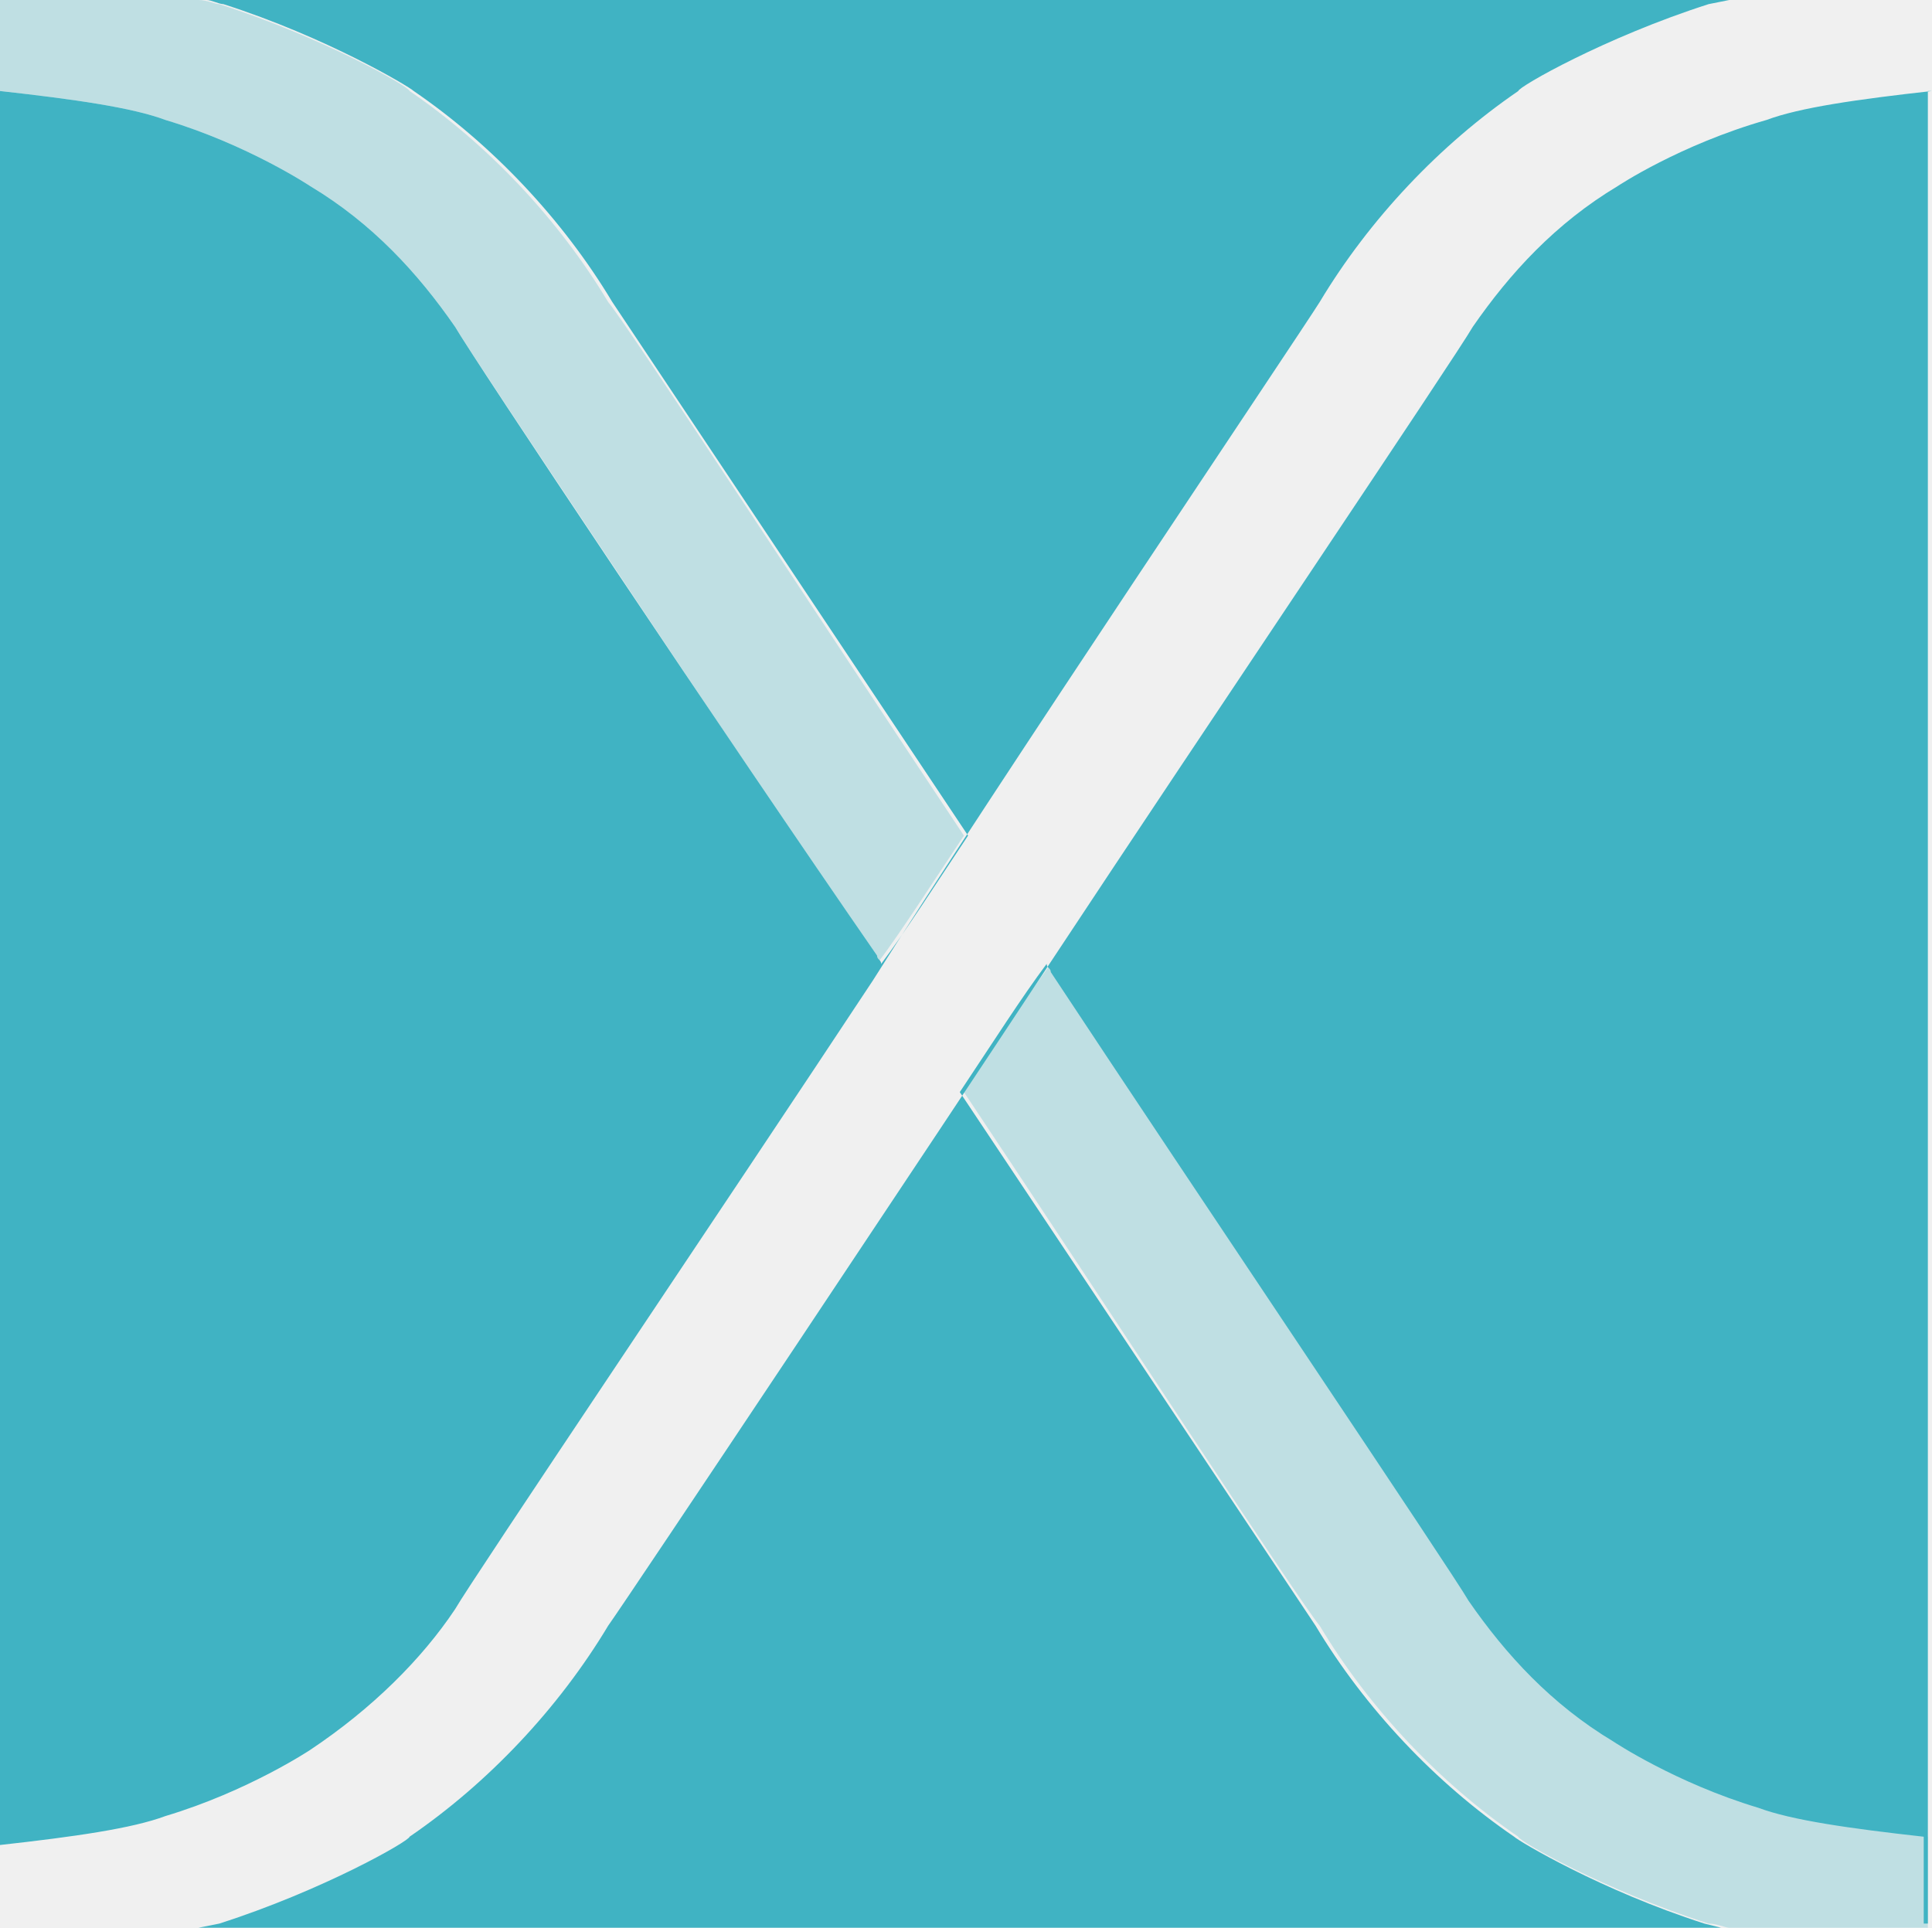
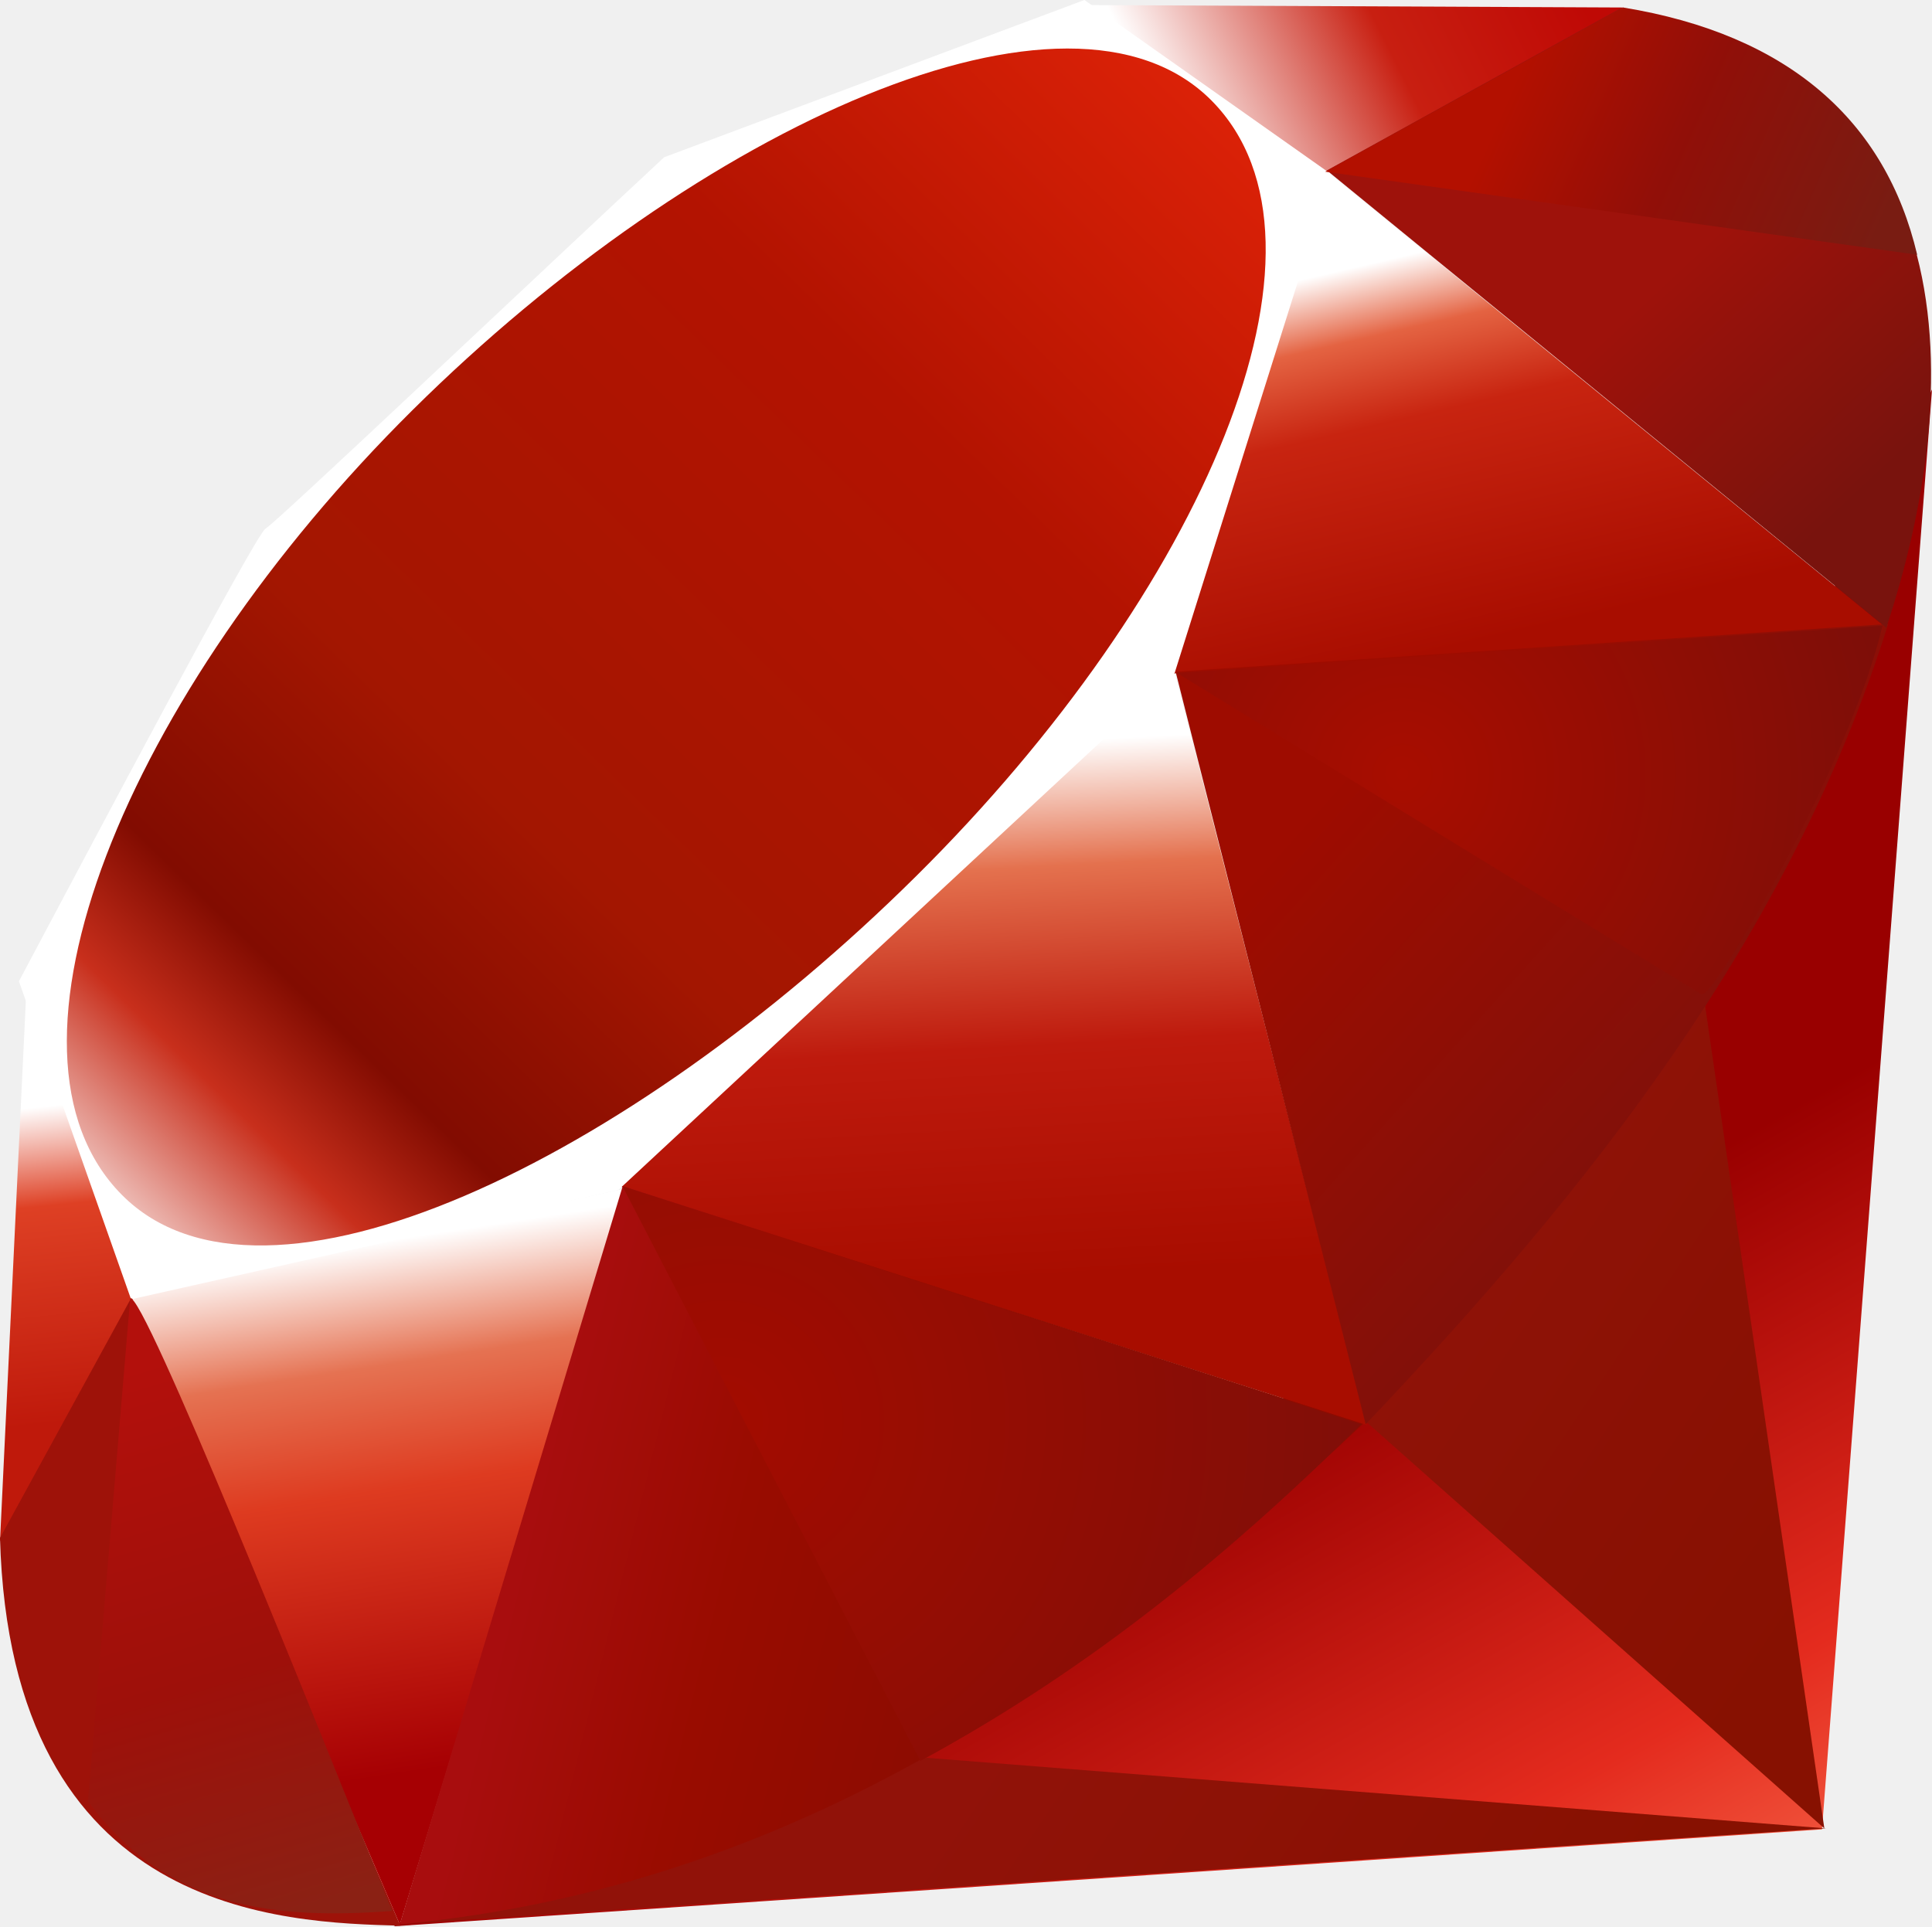
- <svg xmlns="http://www.w3.org/2000/svg" version="1.1" id="Calque_1" x="0px" y="0px" viewBox="0 0 46.7 46.6" width="150" height="149.679" xml:space="preserve">
-   <defs id="defs13">
- 	
- 	
- 	
- </defs>
-   <style type="text/css" id="style2">
- 	.st0{fill:#40B3C3;}
- 	.st1{opacity:0.28;fill:#40B3C3;}
- </style>
-   <path id="path4143_3_" class="st0" d="m 5,0 c 0.1,0 0.3,0.1 0.4,0.1 2.5,0.8 4.5,2 4.6,2.1 1.9,1.3 3.6,3.1 4.8,5.1 0.4,0.6 5.2,7.8 8.6,12.9 -0.8,1.2 -1.5,2.3 -2.1,3.1 0,-0.1 -0.1,-0.1 -0.1,-0.2 C 17.6,17.9 11.4,8.6 11,7.9 10.1,6.6 9,5.4 7.5,4.5 7.5,4.5 6,3.5 4,2.9 3.2,2.6 1.8,2.4 0,2.2 V 44.6 C 1.8,44.4 3.2,44.2 4,43.9 6,43.3 7.5,42.3 7.5,42.3 9,41.3 10.2,40.1 11,38.9 11.4,38.2 17.6,29 21.1,23.7 24,19.1 31.4,8.1 31.9,7.3 c 1.2,-2 2.9,-3.8 4.8,-5.1 0,-0.1 2.1,-1.3 4.6,-2.1 L 41.8,0 Z m 41.7,2.2 c -1.8,0.2 -3.2,0.4 -4,0.7 -2.1,0.6 -3.6,1.6 -3.6,1.6 -1.5,0.9 -2.6,2.1 -3.5,3.4 -0.4,0.7 -6.6,9.9 -10.1,15.2 -2.9,4.4 -10.3,15.5 -10.8,16.2 -1.2,2 -2.9,3.8 -4.8,5.1 0,0.1 -2.1,1.3 -4.6,2.1 l -0.5,0.1 h 36.8 l -0.4,-0.1 c -2.5,-0.8 -4.5,-2 -4.6,-2.1 -1.9,-1.3 -3.6,-3.1 -4.8,-5.1 -0.4,-0.6 -5.2,-7.8 -8.6,-12.9 0.8,-1.2 1.5,-2.3 2.1,-3.1 0,0.1 0.1,0.1 0.1,0.2 3.5,5.3 9.7,14.5 10.1,15.2 0.9,1.3 2,2.5 3.5,3.4 0,0 1.5,1 3.5,1.6 0.8,0.3 2.2,0.5 4,0.7 v 2.1 h 0.1 V 2.2 Z" />
-   <path id="path7-3_4_" class="st1" d="m 25.4,23.3 c -0.6,0.8 -1.3,1.9 -2.1,3.1 3.4,5.1 8.1,12.3 8.6,12.9 1.2,2 2.9,3.8 4.8,5.1 0,0.1 2.1,1.3 4.6,2.1 0.2,0 0.4,0.1 0.5,0.1 h 4.8 V 44.4 C 44.8,44.2 43.4,44 42.6,43.7 40.6,43.1 39.1,42.1 39.1,42.1 37.6,41.2 36.5,40 35.6,38.7 35.2,38 29,28.8 25.5,23.5 v 0 c 0,0 0,-0.1 -0.1,-0.2 M 4.8,0 H 0 v 2.2 c 1.8,0.2 3.2,0.4 4,0.7 2,0.6 3.5,1.6 3.5,1.6 1.5,0.9 2.6,2.1 3.5,3.4 0.4,0.7 6.6,9.9 10.1,15.2 v 0 c 0,0.1 0.1,0.1 0.1,0.2 0.6,-0.8 1.3,-1.9 2.1,-3.1 C 19.9,15.1 15.2,7.9 14.7,7.3 13.5,5.3 11.8,3.5 9.9,2.2 9.9,2.1 7.8,0.9 5.3,0.1 5.2,0.1 5,0 4.8,0" />
+ <svg xmlns="http://www.w3.org/2000/svg" xmlns:xlink="http://www.w3.org/1999/xlink" version="1.1" id="Layer_1" width="198.13" height="197.58" viewBox="0 0 198.13 197.58" overflow="visible" enable-background="new 0 0 198.13 197.58" xml:space="preserve">
+   <defs id="defs3489">
+     <linearGradient id="XMLID_17_-9" gradientUnits="userSpaceOnUse" x1="174.074" y1="215.549" x2="132.276" y2="141.753">
+       <stop offset="0" style="stop-color:#FB7655" id="stop3272-4" />
+       <stop offset="0" style="stop-color:#FB7655" id="stop3274-5" />
+       <stop offset="0.41" style="stop-color:#E42B1E" id="stop3276-1" />
+       <stop offset="0.99" style="stop-color:#990000" id="stop3278-0" />
+       <stop offset="1" style="stop-color:#990000" id="stop3280-3" />
+     </linearGradient>
+     <linearGradient id="XMLID_18_-7" gradientUnits="userSpaceOnUse" x1="194.895" y1="153.558" x2="141.028" y2="117.409">
+       <stop offset="0" style="stop-color:#871101" id="stop3285-8" />
+       <stop offset="0" style="stop-color:#871101" id="stop3287-8" />
+       <stop offset="0.99" style="stop-color:#911209" id="stop3289-6" />
+       <stop offset="1" style="stop-color:#911209" id="stop3291-0" />
+     </linearGradient>
+     <linearGradient id="XMLID_19_-4" gradientUnits="userSpaceOnUse" x1="151.795" y1="217.785" x2="97.93" y2="181.638">
+       <stop offset="0" style="stop-color:#871101" id="stop3296-6" />
+       <stop offset="0" style="stop-color:#871101" id="stop3298-7" />
+       <stop offset="0.99" style="stop-color:#911209" id="stop3300-6" />
+       <stop offset="1" style="stop-color:#911209" id="stop3302-0" />
+     </linearGradient>
+     <linearGradient id="XMLID_20_-9" gradientUnits="userSpaceOnUse" x1="38.696" y1="127.391" x2="47.047" y2="181.661">
+       <stop offset="0" style="stop-color:#FFFFFF" id="stop3307-7" />
+       <stop offset="0" style="stop-color:#FFFFFF" id="stop3309-5" />
+       <stop offset="0.23" style="stop-color:#E57252" id="stop3311-9" />
+       <stop offset="0.46" style="stop-color:#DE3B20" id="stop3313-7" />
+       <stop offset="0.99" style="stop-color:#A60003" id="stop3315-8" />
+       <stop offset="1" style="stop-color:#A60003" id="stop3317-5" />
+     </linearGradient>
+     <linearGradient id="XMLID_21_-3" gradientUnits="userSpaceOnUse" x1="96.133" y1="76.715" x2="99.21" y2="132.102">
+       <stop offset="0" style="stop-color:#FFFFFF" id="stop3322-3" />
+       <stop offset="0" style="stop-color:#FFFFFF" id="stop3324-8" />
+       <stop offset="0.23" style="stop-color:#E4714E" id="stop3326-3" />
+       <stop offset="0.56" style="stop-color:#BE1A0D" id="stop3328-7" />
+       <stop offset="0.99" style="stop-color:#A80D00" id="stop3330-9" />
+       <stop offset="1" style="stop-color:#A80D00" id="stop3332-3" />
+     </linearGradient>
+     <linearGradient id="XMLID_22_-7" gradientUnits="userSpaceOnUse" x1="147.103" y1="25.521" x2="156.314" y2="65.216">
+       <stop offset="0" style="stop-color:#FFFFFF" id="stop3337-8" />
+       <stop offset="0" style="stop-color:#FFFFFF" id="stop3339-7" />
+       <stop offset="0.18" style="stop-color:#E46342" id="stop3341-4" />
+       <stop offset="0.4" style="stop-color:#C82410" id="stop3343-1" />
+       <stop offset="0.99" style="stop-color:#A80D00" id="stop3345-9" />
+       <stop offset="1" style="stop-color:#A80D00" id="stop3347-0" />
+     </linearGradient>
+     <linearGradient id="XMLID_23_-9" gradientUnits="userSpaceOnUse" x1="118.976" y1="11.541" x2="158.669" y2="-8.305">
+       <stop offset="0" style="stop-color:#FFFFFF" id="stop3352-8" />
+       <stop offset="0" style="stop-color:#FFFFFF" id="stop3354-8" />
+       <stop offset="0.54" style="stop-color:#C81F11" id="stop3356-5" />
+       <stop offset="0.99" style="stop-color:#BF0905" id="stop3358-8" />
+       <stop offset="1" style="stop-color:#BF0905" id="stop3360-4" />
+     </linearGradient>
+     <linearGradient id="XMLID_24_-3" gradientUnits="userSpaceOnUse" x1="3.903" y1="113.555" x2="7.17" y2="146.263">
+       <stop offset="0" style="stop-color:#FFFFFF" id="stop3365-7" />
+       <stop offset="0" style="stop-color:#FFFFFF" id="stop3367-1" />
+       <stop offset="0.31" style="stop-color:#DE4024" id="stop3369-3" />
+       <stop offset="0.99" style="stop-color:#BF190B" id="stop3371-8" />
+       <stop offset="1" style="stop-color:#BF190B" id="stop3373-0" />
+     </linearGradient>
+     <linearGradient id="XMLID_25_-9" gradientUnits="userSpaceOnUse" x1="-18.556" y1="155.105" x2="135.015" y2="-2.809">
+       <stop offset="0" style="stop-color:#BD0012" id="stop3380-7" />
+       <stop offset="0" style="stop-color:#BD0012" id="stop3382-9" />
+       <stop offset="0.07" style="stop-color:#FFFFFF" id="stop3384-9" />
+       <stop offset="0.17" style="stop-color:#FFFFFF" id="stop3386-3" />
+       <stop offset="0.27" style="stop-color:#C82F1C" id="stop3388-2" />
+       <stop offset="0.33" style="stop-color:#820C01" id="stop3390-4" />
+       <stop offset="0.46" style="stop-color:#A31601" id="stop3392-3" />
+       <stop offset="0.72" style="stop-color:#B31301" id="stop3394-7" />
+       <stop offset="0.99" style="stop-color:#E82609" id="stop3396-1" />
+       <stop offset="1" style="stop-color:#E82609" id="stop3398-2" />
+     </linearGradient>
+     <linearGradient id="XMLID_26_-2" gradientUnits="userSpaceOnUse" x1="99.075" y1="171.033" x2="52.818" y2="159.617">
+       <stop offset="0" style="stop-color:#8C0C01" id="stop3403-0" />
+       <stop offset="0" style="stop-color:#8C0C01" id="stop3405-2" />
+       <stop offset="0.54" style="stop-color:#990C00" id="stop3407-1" />
+       <stop offset="0.99" style="stop-color:#A80D0E" id="stop3409-7" />
+       <stop offset="1" style="stop-color:#A80D0E" id="stop3411-5" />
+     </linearGradient>
+     <linearGradient id="XMLID_27_-1" gradientUnits="userSpaceOnUse" x1="178.526" y1="115.515" x2="137.433" y2="78.684">
+       <stop offset="0" style="stop-color:#7E110B" id="stop3416-7" />
+       <stop offset="0" style="stop-color:#7E110B" id="stop3418-4" />
+       <stop offset="0.99" style="stop-color:#9E0C00" id="stop3420-1" />
+       <stop offset="1" style="stop-color:#9E0C00" id="stop3422-7" />
+     </linearGradient>
+     <linearGradient id="XMLID_28_-1" gradientUnits="userSpaceOnUse" x1="193.624" y1="47.937" x2="173.154" y2="26.054">
+       <stop offset="0" style="stop-color:#79130D" id="stop3427-1" />
+       <stop offset="0" style="stop-color:#79130D" id="stop3429-1" />
+       <stop offset="0.99" style="stop-color:#9E120B" id="stop3431-7" />
+       <stop offset="1" style="stop-color:#9E120B" id="stop3433-0" />
+     </linearGradient>
+     <radialGradient id="XMLID_29_-4" cx="143.832" cy="79.388" r="50.358" gradientUnits="userSpaceOnUse">
+       <stop offset="0" style="stop-color:#A80D00" id="stop3440-0" />
+       <stop offset="0" style="stop-color:#A80D00" id="stop3442-8" />
+       <stop offset="0.99" style="stop-color:#7E0E08" id="stop3444-5" />
+       <stop offset="1" style="stop-color:#7E0E08" id="stop3446-1" />
+     </radialGradient>
+     <radialGradient id="XMLID_30_-6" cx="74.092" cy="145.751" r="66.944" gradientUnits="userSpaceOnUse">
+       <stop offset="0" style="stop-color:#A30C00" id="stop3451-6" />
+       <stop offset="0" style="stop-color:#A30C00" id="stop3453-2" />
+       <stop offset="0.99" style="stop-color:#800E08" id="stop3455-1" />
+       <stop offset="1" style="stop-color:#800E08" id="stop3457-9" />
+     </radialGradient>
+     <linearGradient id="XMLID_31_-6" gradientUnits="userSpaceOnUse" x1="26.67" y1="197.336" x2="9.989" y2="140.742">
+       <stop offset="0" style="stop-color:#8B2114" id="stop3462-4" />
+       <stop offset="0" style="stop-color:#8B2114" id="stop3464-8" />
+       <stop offset="0.43" style="stop-color:#9E100A" id="stop3466-0" />
+       <stop offset="0.99" style="stop-color:#B3100C" id="stop3468-8" />
+       <stop offset="1" style="stop-color:#B3100C" id="stop3470-1" />
+     </linearGradient>
+     <linearGradient id="XMLID_32_-0" gradientUnits="userSpaceOnUse" x1="154.641" y1="9.798" x2="192.039" y2="26.306">
+       <stop offset="0" style="stop-color:#B31000" id="stop3475-2" />
+       <stop offset="0" style="stop-color:#B31000" id="stop3477-2" />
+       <stop offset="0.44" style="stop-color:#910F08" id="stop3479-9" />
+       <stop offset="0.99" style="stop-color:#791C12" id="stop3481-7" />
+       <stop offset="1" style="stop-color:#791C12" id="stop3483-5" />
+     </linearGradient>
+     <linearGradient y2="141.753" x2="132.276" y1="215.549" x1="174.074" gradientUnits="userSpaceOnUse" id="linearGradient3448" xlink:href="#XMLID_17_-9" />
+   </defs>
+   <linearGradient id="XMLID_17_" gradientUnits="userSpaceOnUse" x1="174.074" y1="215.549" x2="132.276" y2="141.753">
+     <stop offset="0" style="stop-color:#FB7655" id="stop3272" />
+     <stop offset="0" style="stop-color:#FB7655" id="stop3274" />
+     <stop offset="0.41" style="stop-color:#E42B1E" id="stop3276" />
+     <stop offset="0.99" style="stop-color:#990000" id="stop3278" />
+     <stop offset="1" style="stop-color:#990000" id="stop3280" />
+   </linearGradient>
+   <linearGradient id="XMLID_18_" gradientUnits="userSpaceOnUse" x1="194.895" y1="153.558" x2="141.028" y2="117.409">
+     <stop offset="0" style="stop-color:#871101" id="stop3285" />
+     <stop offset="0" style="stop-color:#871101" id="stop3287" />
+     <stop offset="0.99" style="stop-color:#911209" id="stop3289" />
+     <stop offset="1" style="stop-color:#911209" id="stop3291" />
+   </linearGradient>
+   <linearGradient id="XMLID_19_" gradientUnits="userSpaceOnUse" x1="151.795" y1="217.785" x2="97.93" y2="181.638">
+     <stop offset="0" style="stop-color:#871101" id="stop3296" />
+     <stop offset="0" style="stop-color:#871101" id="stop3298" />
+     <stop offset="0.99" style="stop-color:#911209" id="stop3300" />
+     <stop offset="1" style="stop-color:#911209" id="stop3302" />
+   </linearGradient>
+   <linearGradient id="XMLID_20_" gradientUnits="userSpaceOnUse" x1="38.696" y1="127.391" x2="47.047" y2="181.661">
+     <stop offset="0" style="stop-color:#FFFFFF" id="stop3307" />
+     <stop offset="0" style="stop-color:#FFFFFF" id="stop3309" />
+     <stop offset="0.23" style="stop-color:#E57252" id="stop3311" />
+     <stop offset="0.46" style="stop-color:#DE3B20" id="stop3313" />
+     <stop offset="0.99" style="stop-color:#A60003" id="stop3315" />
+     <stop offset="1" style="stop-color:#A60003" id="stop3317" />
+   </linearGradient>
+   <linearGradient id="XMLID_21_" gradientUnits="userSpaceOnUse" x1="96.133" y1="76.715" x2="99.21" y2="132.102">
+     <stop offset="0" style="stop-color:#FFFFFF" id="stop3322" />
+     <stop offset="0" style="stop-color:#FFFFFF" id="stop3324" />
+     <stop offset="0.23" style="stop-color:#E4714E" id="stop3326" />
+     <stop offset="0.56" style="stop-color:#BE1A0D" id="stop3328" />
+     <stop offset="0.99" style="stop-color:#A80D00" id="stop3330" />
+     <stop offset="1" style="stop-color:#A80D00" id="stop3332" />
+   </linearGradient>
+   <linearGradient id="XMLID_22_" gradientUnits="userSpaceOnUse" x1="147.103" y1="25.521" x2="156.314" y2="65.216">
+     <stop offset="0" style="stop-color:#FFFFFF" id="stop3337" />
+     <stop offset="0" style="stop-color:#FFFFFF" id="stop3339" />
+     <stop offset="0.18" style="stop-color:#E46342" id="stop3341" />
+     <stop offset="0.4" style="stop-color:#C82410" id="stop3343" />
+     <stop offset="0.99" style="stop-color:#A80D00" id="stop3345" />
+     <stop offset="1" style="stop-color:#A80D00" id="stop3347" />
+   </linearGradient>
+   <linearGradient id="XMLID_23_" gradientUnits="userSpaceOnUse" x1="118.976" y1="11.541" x2="158.669" y2="-8.305">
+     <stop offset="0" style="stop-color:#FFFFFF" id="stop3352" />
+     <stop offset="0" style="stop-color:#FFFFFF" id="stop3354" />
+     <stop offset="0.54" style="stop-color:#C81F11" id="stop3356" />
+     <stop offset="0.99" style="stop-color:#BF0905" id="stop3358" />
+     <stop offset="1" style="stop-color:#BF0905" id="stop3360" />
+   </linearGradient>
+   <linearGradient id="XMLID_24_" gradientUnits="userSpaceOnUse" x1="3.903" y1="113.555" x2="7.17" y2="146.263">
+     <stop offset="0" style="stop-color:#FFFFFF" id="stop3365" />
+     <stop offset="0" style="stop-color:#FFFFFF" id="stop3367" />
+     <stop offset="0.31" style="stop-color:#DE4024" id="stop3369" />
+     <stop offset="0.99" style="stop-color:#BF190B" id="stop3371" />
+     <stop offset="1" style="stop-color:#BF190B" id="stop3373" />
+   </linearGradient>
+   <linearGradient id="XMLID_25_" gradientUnits="userSpaceOnUse" x1="-18.556" y1="155.105" x2="135.015" y2="-2.809">
+     <stop offset="0" style="stop-color:#BD0012" id="stop3380" />
+     <stop offset="0" style="stop-color:#BD0012" id="stop3382" />
+     <stop offset="0.07" style="stop-color:#FFFFFF" id="stop3384" />
+     <stop offset="0.17" style="stop-color:#FFFFFF" id="stop3386" />
+     <stop offset="0.27" style="stop-color:#C82F1C" id="stop3388" />
+     <stop offset="0.33" style="stop-color:#820C01" id="stop3390" />
+     <stop offset="0.46" style="stop-color:#A31601" id="stop3392" />
+     <stop offset="0.72" style="stop-color:#B31301" id="stop3394" />
+     <stop offset="0.99" style="stop-color:#E82609" id="stop3396" />
+     <stop offset="1" style="stop-color:#E82609" id="stop3398" />
+   </linearGradient>
+   <linearGradient id="XMLID_26_" gradientUnits="userSpaceOnUse" x1="99.075" y1="171.033" x2="52.818" y2="159.617">
+     <stop offset="0" style="stop-color:#8C0C01" id="stop3403" />
+     <stop offset="0" style="stop-color:#8C0C01" id="stop3405" />
+     <stop offset="0.54" style="stop-color:#990C00" id="stop3407" />
+     <stop offset="0.99" style="stop-color:#A80D0E" id="stop3409" />
+     <stop offset="1" style="stop-color:#A80D0E" id="stop3411" />
+   </linearGradient>
+   <linearGradient id="XMLID_27_" gradientUnits="userSpaceOnUse" x1="178.526" y1="115.515" x2="137.433" y2="78.684">
+     <stop offset="0" style="stop-color:#7E110B" id="stop3416" />
+     <stop offset="0" style="stop-color:#7E110B" id="stop3418" />
+     <stop offset="0.99" style="stop-color:#9E0C00" id="stop3420" />
+     <stop offset="1" style="stop-color:#9E0C00" id="stop3422" />
+   </linearGradient>
+   <linearGradient id="XMLID_28_" gradientUnits="userSpaceOnUse" x1="193.624" y1="47.937" x2="173.154" y2="26.054">
+     <stop offset="0" style="stop-color:#79130D" id="stop3427" />
+     <stop offset="0" style="stop-color:#79130D" id="stop3429" />
+     <stop offset="0.99" style="stop-color:#9E120B" id="stop3431" />
+     <stop offset="1" style="stop-color:#9E120B" id="stop3433" />
+   </linearGradient>
+   <radialGradient id="XMLID_29_" cx="143.832" cy="79.388" r="50.358" gradientUnits="userSpaceOnUse">
+     <stop offset="0" style="stop-color:#A80D00" id="stop3440" />
+     <stop offset="0" style="stop-color:#A80D00" id="stop3442" />
+     <stop offset="0.99" style="stop-color:#7E0E08" id="stop3444" />
+     <stop offset="1" style="stop-color:#7E0E08" id="stop3446" />
+   </radialGradient>
+   <radialGradient id="XMLID_30_" cx="74.092" cy="145.751" r="66.944" gradientUnits="userSpaceOnUse">
+     <stop offset="0" style="stop-color:#A30C00" id="stop3451" />
+     <stop offset="0" style="stop-color:#A30C00" id="stop3453" />
+     <stop offset="0.99" style="stop-color:#800E08" id="stop3455" />
+     <stop offset="1" style="stop-color:#800E08" id="stop3457" />
+   </radialGradient>
+   <linearGradient id="XMLID_31_" gradientUnits="userSpaceOnUse" x1="26.67" y1="197.336" x2="9.989" y2="140.742">
+     <stop offset="0" style="stop-color:#8B2114" id="stop3462" />
+     <stop offset="0" style="stop-color:#8B2114" id="stop3464" />
+     <stop offset="0.43" style="stop-color:#9E100A" id="stop3466" />
+     <stop offset="0.99" style="stop-color:#B3100C" id="stop3468" />
+     <stop offset="1" style="stop-color:#B3100C" id="stop3470" />
+   </linearGradient>
+   <linearGradient id="XMLID_32_" gradientUnits="userSpaceOnUse" x1="154.641" y1="9.798" x2="192.039" y2="26.306">
+     <stop offset="0" style="stop-color:#B31000" id="stop3475" />
+     <stop offset="0" style="stop-color:#B31000" id="stop3477" />
+     <stop offset="0.44" style="stop-color:#910F08" id="stop3479" />
+     <stop offset="0.99" style="stop-color:#791C12" id="stop3481" />
+     <stop offset="1" style="stop-color:#791C12" id="stop3483" />
+   </linearGradient>
+   <polygon style="fill:url(#linearGradient3448);fill-rule:evenodd" clip-rule="evenodd" points="153.5,130.41 40.38,197.58 186.849,187.641 198.13,39.95 " id="polygon3282" />
+   <polygon style="fill:url(#XMLID_18_-7);fill-rule:evenodd" clip-rule="evenodd" points="187.089,187.54 174.5,100.65 140.209,145.93 " id="polygon3293" />
+   <polygon style="fill:url(#XMLID_19_-4);fill-rule:evenodd" clip-rule="evenodd" points="187.259,187.54 95.03,180.3 40.87,197.391 " id="polygon3304" />
+   <polygon style="fill:url(#XMLID_20_-9);fill-rule:evenodd" clip-rule="evenodd" points="41,197.41 64.04,121.93 13.34,132.771 " id="polygon3319" />
+   <polygon style="fill:url(#XMLID_21_-3);fill-rule:evenodd" clip-rule="evenodd" points="140.2,146.18 119,63.14 58.33,120.01 " id="polygon3334" />
+   <polygon style="fill:url(#XMLID_22_-7);fill-rule:evenodd" clip-rule="evenodd" points="193.32,64.31 135.97,17.47 120,69.1 " id="polygon3349" />
+   <polygon style="fill:url(#XMLID_23_-9);fill-rule:evenodd" clip-rule="evenodd" points="166.5,0.77 132.77,19.41 111.49,0.52 " id="polygon3362" />
+   <polygon style="fill:url(#XMLID_24_-3);fill-rule:evenodd" clip-rule="evenodd" points="0,158.09 14.13,132.32 2.7,101.62 " id="polygon3375" />
+   <path style="fill:#ffffff;fill-rule:evenodd" clip-rule="evenodd" d="m 1.94,100.65 11.5,32.62 49.97,-11.211 57.05,-53.02 L 136.56,17.9 111.209,0 68.109,16.13 C 54.53,28.76 28.18,53.75 27.23,54.22 26.29,54.7 9.83,85.81 1.94,100.65 z" id="path3377" />
+   <path style="fill:url(#XMLID_25_-9);fill-rule:evenodd" clip-rule="evenodd" d="m 42.32,42.05 c 29.43,-29.18 67.37,-46.42 81.93,-31.73 14.551,14.69 -0.88,50.39 -30.31,79.56 -29.43,29.17 -66.9,47.36 -81.45,32.67 -14.56,-14.68 0.4,-51.33 29.83,-80.5 z" id="path3400" />
+   <path style="fill:url(#XMLID_26_-2);fill-rule:evenodd" clip-rule="evenodd" d="m 41,197.38 22.86,-75.72 75.92,24.39 C 112.33,171.79 81.8,193.55 41,197.38 z" id="path3413" />
+   <path style="fill:url(#XMLID_27_-1);fill-rule:evenodd" clip-rule="evenodd" d="m 120.56,68.89 19.49,77.2 C 162.98,121.98 183.56,96.06 193.639,64 l -73.079,4.89 z" id="path3424" />
+   <path style="fill:url(#XMLID_28_-1);fill-rule:evenodd" clip-rule="evenodd" d="m 193.44,64.39 c 7.8,-23.54 9.6,-57.31 -27.181,-63.58 l -30.18,16.67 57.361,46.91 z" id="path3435" />
+   <path style="fill:#9e1209;fill-rule:evenodd" clip-rule="evenodd" d="m 0,157.75 c 1.08,38.851 29.11,39.43 41.05,39.771 L 13.47,133.11 0,157.75 z" id="path3437" />
+   <path style="fill:url(#XMLID_29_-4);fill-rule:evenodd" clip-rule="evenodd" d="m 120.669,69.01 c 17.62,10.83 53.131,32.58 53.851,32.98 1.119,0.63 15.31,-23.93 18.53,-37.81 l -72.381,4.83 z" id="path3448" />
+   <path style="fill:url(#XMLID_30_-6);fill-rule:evenodd" clip-rule="evenodd" d="m 63.83,121.66 30.56,58.96 c 18.07,-9.8 32.22,-21.74 45.18,-34.53 L 63.83,121.66 z" id="path3459" />
+   <path style="fill:url(#XMLID_31_-6);fill-rule:evenodd" clip-rule="evenodd" d="m 13.35,133.19 -4.33,51.56 c 8.17,11.16 19.41,12.13 31.2,11.26 -8.53,-21.23 -25.57,-63.68 -26.87,-62.82 z" id="path3472" />
+   <path style="fill:url(#XMLID_32_-0);fill-rule:evenodd" clip-rule="evenodd" d="m 135.9,17.61 60.71,8.52 C 193.37,12.4 183.42,3.54 166.46,0.77 L 135.9,17.61 z" id="path3485" />
</svg>
